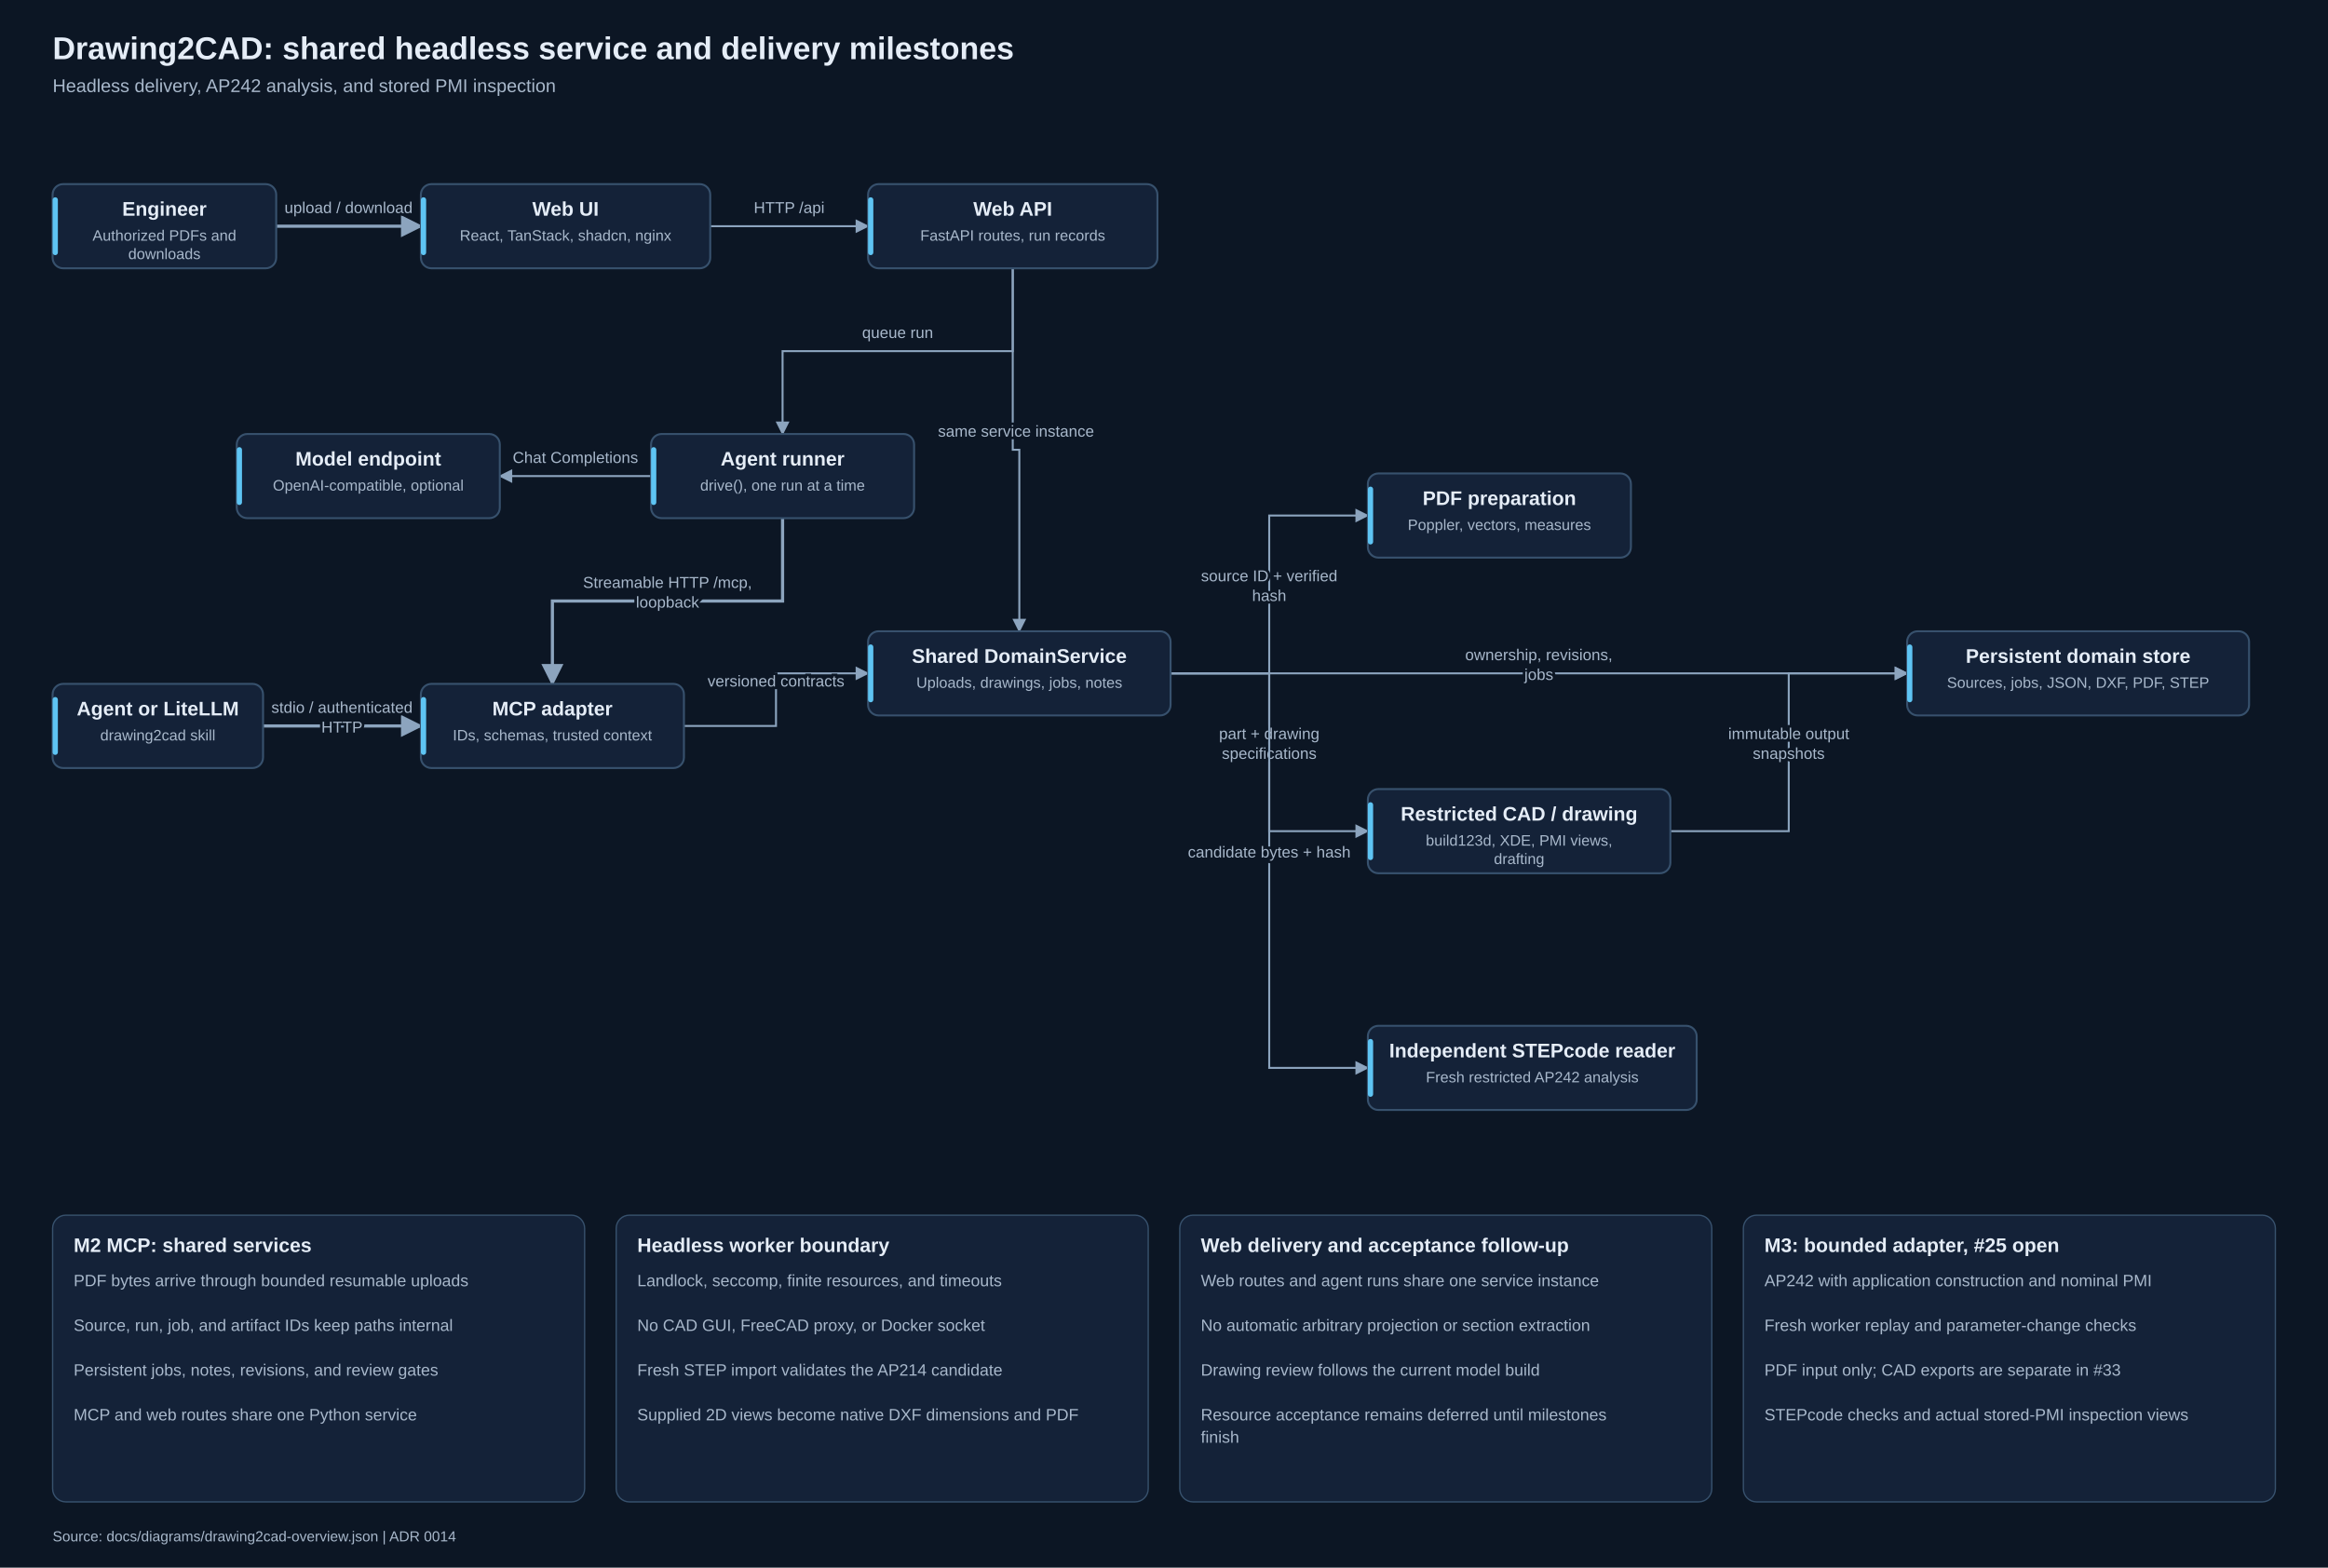
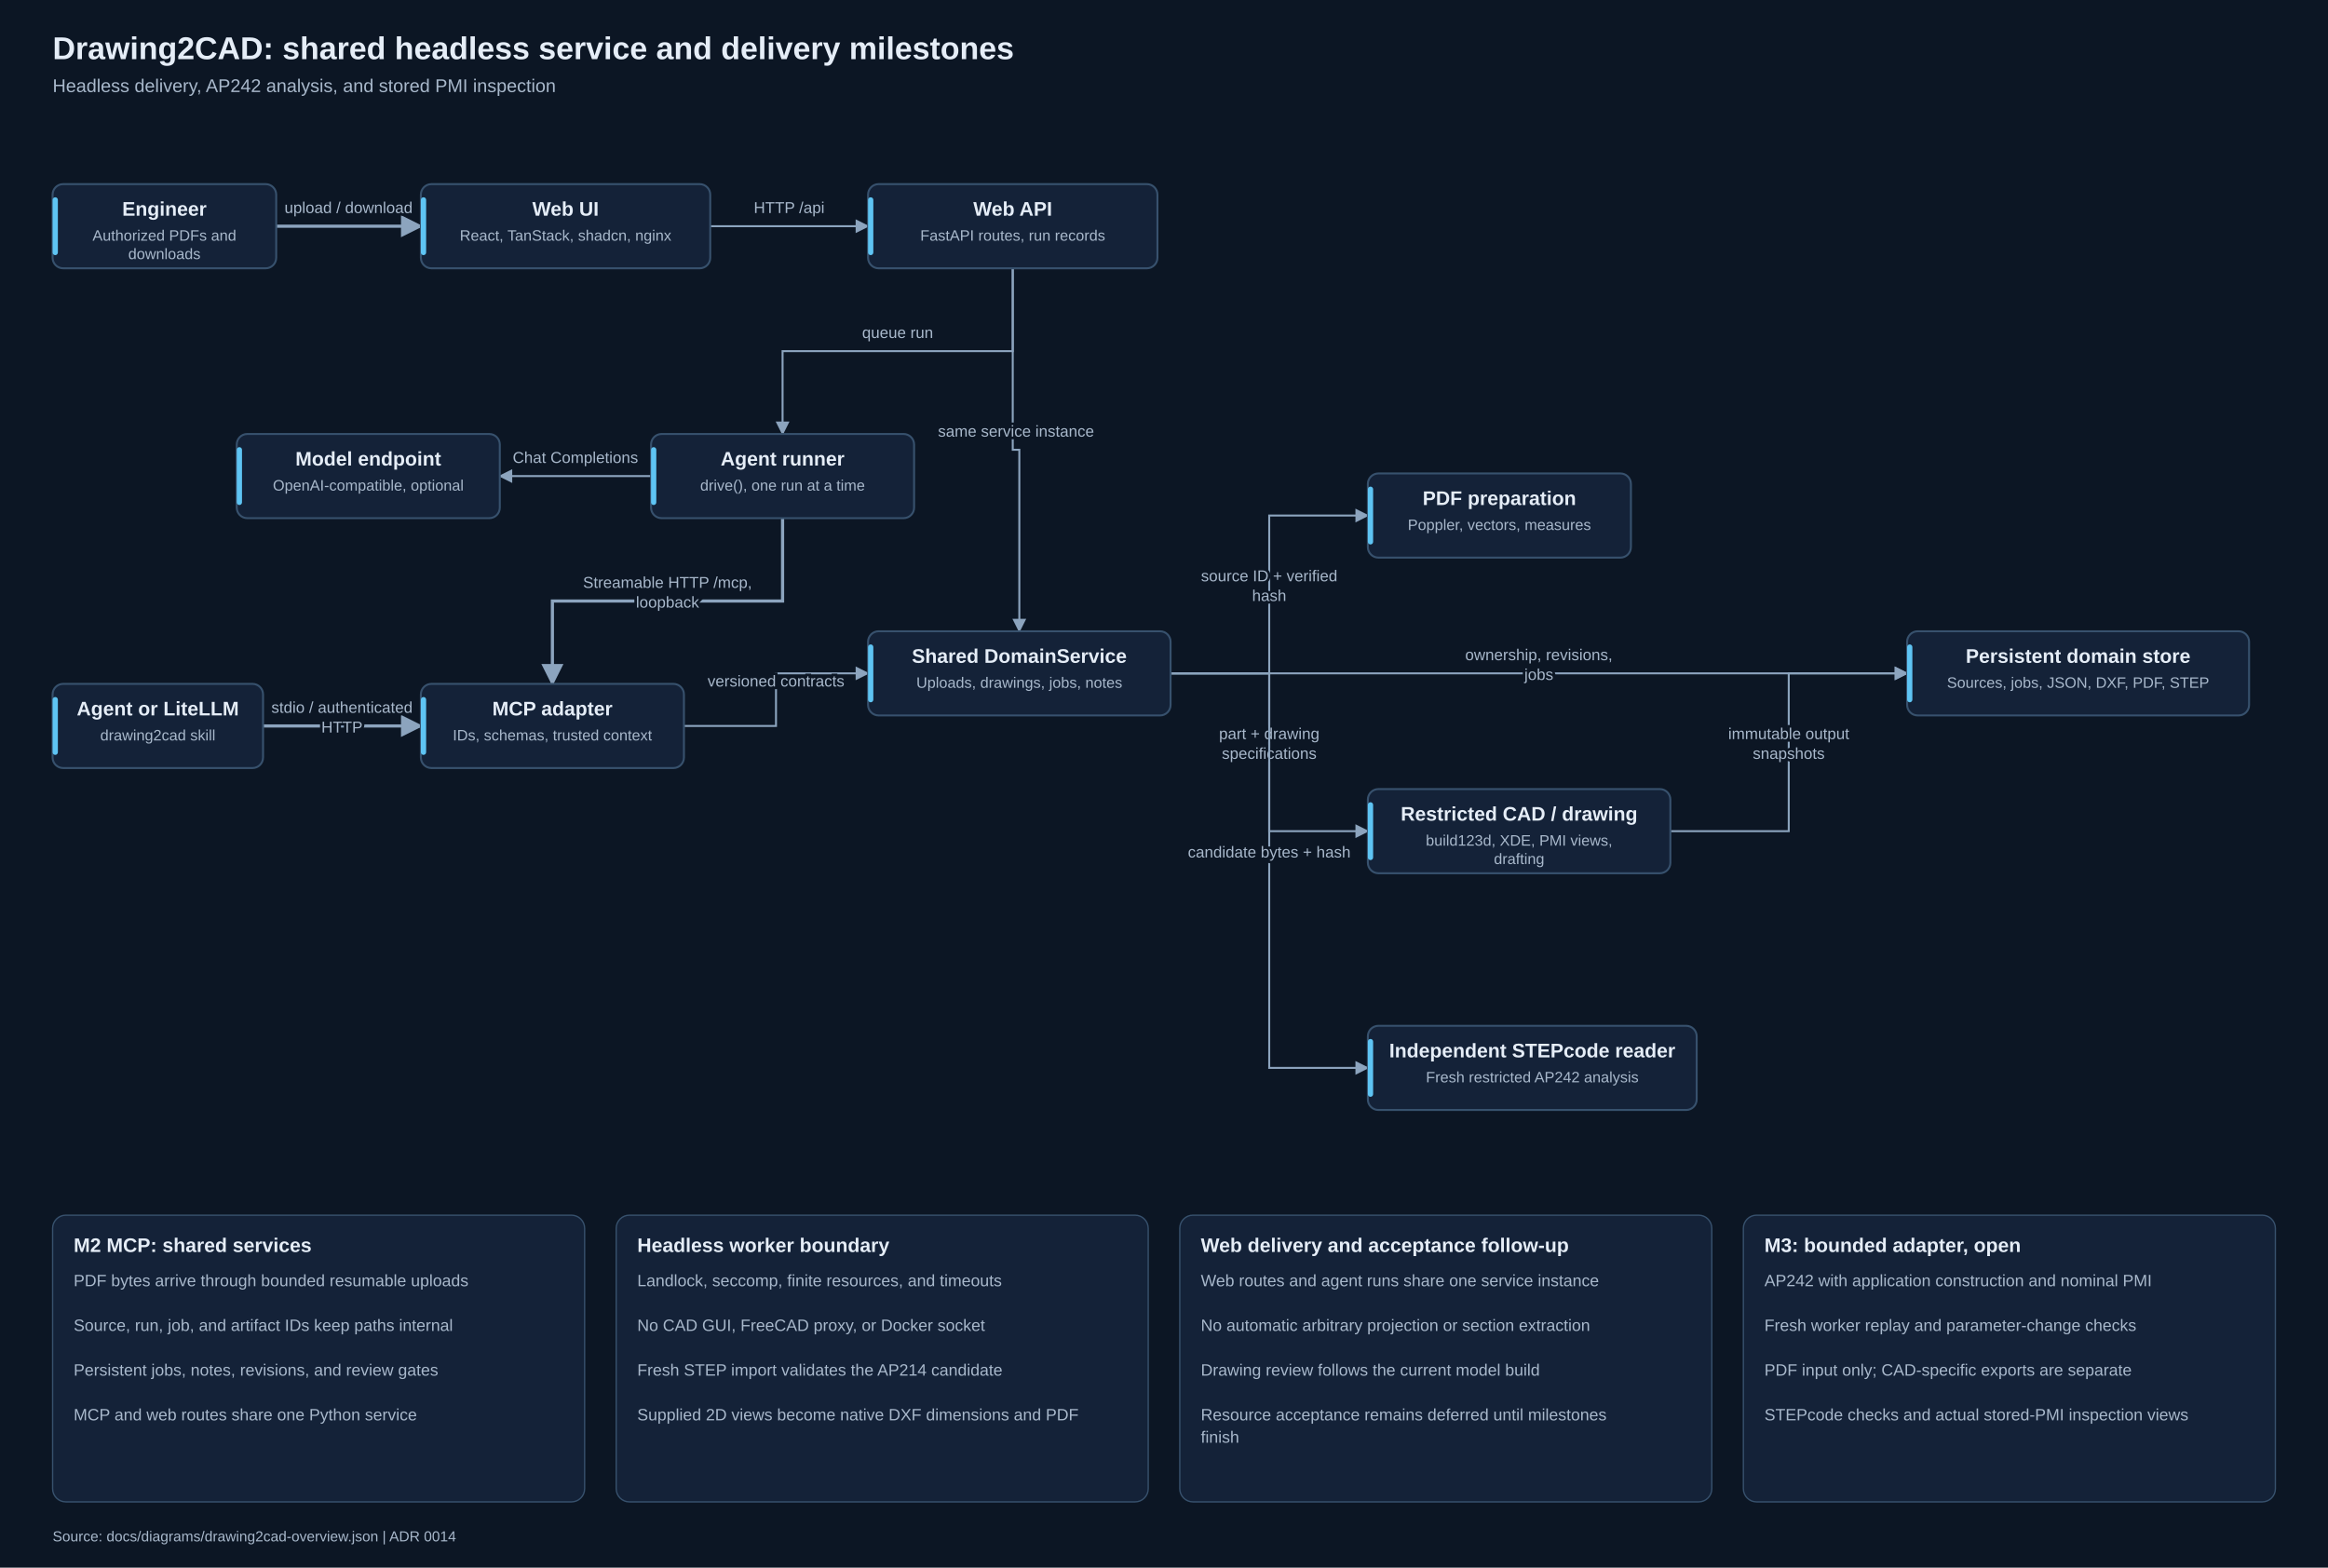
<svg xmlns="http://www.w3.org/2000/svg" viewBox="0 0 1770 1192" role="img" aria-labelledby="title desc">
  <rect width="1770" height="1192" fill="#0c1624" />
  <g font-family="Arial, Helvetica, sans-serif">
    <defs>
      <marker id="arrow" viewBox="0 0 10 10" refX="9" refY="5" markerWidth="7" markerHeight="7" orient="auto-start-reverse">
        <path d="M 0 0 L 10 5 L 0 10 z" fill="#8ca4be" />
      </marker>
    </defs>
    <text x="40" y="45" font-size="24" fill="#e5edf7" font-weight="700" text-anchor="start">Drawing2CAD: shared headless service and delivery milestones</text>
    <text x="40" y="70" font-size="14" fill="#a8b8cb" font-weight="400" text-anchor="start">Headless delivery, AP242 analysis, and stored PMI inspection</text>
    <path d="M210,172 H265 V172 H320" fill="none" stroke="#8ca4be" stroke-width="2.4" marker-end="url(#arrow)" />
    <text x="265" y="162" text-anchor="middle" font-size="12" fill="#a8b8cb" stroke="#0c1624" stroke-width="4" paint-order="stroke">upload / download</text>
    <path d="M540,172 H600 V172 H660" fill="none" stroke="#8ca4be" stroke-width="1.5" marker-end="url(#arrow)" />
    <text x="600" y="162" text-anchor="middle" font-size="12" fill="#a8b8cb" stroke="#0c1624" stroke-width="4" paint-order="stroke">HTTP /api</text>
    <path d="M770,204 V342 H775 V480" fill="none" stroke="#8ca4be" stroke-width="1.5" marker-end="url(#arrow)" />
    <text x="772.5" y="332" text-anchor="middle" font-size="12" fill="#a8b8cb" stroke="#0c1624" stroke-width="4" paint-order="stroke">same service instance</text>
    <path d="M770,204 V267 H595 V330" fill="none" stroke="#8ca4be" stroke-width="1.5" marker-end="url(#arrow)" />
    <text x="682.5" y="257" text-anchor="middle" font-size="12" fill="#a8b8cb" stroke="#0c1624" stroke-width="4" paint-order="stroke">queue run</text>
    <path d="M495,362 H437.5 V362 H380" fill="none" stroke="#8ca4be" stroke-width="1.5" marker-end="url(#arrow)" />
    <text x="437.5" y="352" text-anchor="middle" font-size="12" fill="#a8b8cb" stroke="#0c1624" stroke-width="4" paint-order="stroke">Chat Completions</text>
    <path d="M595,394 V457 H420 V520" fill="none" stroke="#8ca4be" stroke-width="2.4" marker-end="url(#arrow)" />
    <text x="507.5" y="447" text-anchor="middle" font-size="12" fill="#a8b8cb" stroke="#0c1624" stroke-width="4" paint-order="stroke">Streamable HTTP /mcp,</text>
    <text x="507.5" y="462" text-anchor="middle" font-size="12" fill="#a8b8cb" stroke="#0c1624" stroke-width="4" paint-order="stroke">loopback</text>
    <path d="M200,552 H260 V552 H320" fill="none" stroke="#8ca4be" stroke-width="2.4" marker-end="url(#arrow)" />
    <text x="260" y="542" text-anchor="middle" font-size="12" fill="#a8b8cb" stroke="#0c1624" stroke-width="4" paint-order="stroke">stdio / authenticated</text>
    <text x="260" y="557" text-anchor="middle" font-size="12" fill="#a8b8cb" stroke="#0c1624" stroke-width="4" paint-order="stroke">HTTP</text>
    <path d="M520,552 H590 V512 H660" fill="none" stroke="#8ca4be" stroke-width="1.5" marker-end="url(#arrow)" />
    <text x="590" y="522" text-anchor="middle" font-size="12" fill="#a8b8cb" stroke="#0c1624" stroke-width="4" paint-order="stroke">versioned contracts</text>
    <path d="M890,512 H965 V392 H1040" fill="none" stroke="#8ca4be" stroke-width="1.5" marker-end="url(#arrow)" />
    <text x="965" y="442" text-anchor="middle" font-size="12" fill="#a8b8cb" stroke="#0c1624" stroke-width="4" paint-order="stroke">source ID + verified</text>
    <text x="965" y="457" text-anchor="middle" font-size="12" fill="#a8b8cb" stroke="#0c1624" stroke-width="4" paint-order="stroke">hash</text>
    <path d="M890,512 H965 V632 H1040" fill="none" stroke="#8ca4be" stroke-width="1.5" marker-end="url(#arrow)" />
    <text x="965" y="562" text-anchor="middle" font-size="12" fill="#a8b8cb" stroke="#0c1624" stroke-width="4" paint-order="stroke">part + drawing</text>
    <text x="965" y="577" text-anchor="middle" font-size="12" fill="#a8b8cb" stroke="#0c1624" stroke-width="4" paint-order="stroke">specifications</text>
    <path d="M890,512 H965 V812 H1040" fill="none" stroke="#8ca4be" stroke-width="1.5" marker-end="url(#arrow)" />
    <text x="965" y="652" text-anchor="middle" font-size="12" fill="#a8b8cb" stroke="#0c1624" stroke-width="4" paint-order="stroke">candidate bytes + hash</text>
    <path d="M890,512 H1170 V512 H1450" fill="none" stroke="#8ca4be" stroke-width="1.5" marker-end="url(#arrow)" />
    <text x="1170" y="502" text-anchor="middle" font-size="12" fill="#a8b8cb" stroke="#0c1624" stroke-width="4" paint-order="stroke">ownership, revisions,</text>
    <text x="1170" y="517" text-anchor="middle" font-size="12" fill="#a8b8cb" stroke="#0c1624" stroke-width="4" paint-order="stroke">jobs</text>
    <path d="M1270,632 H1360 V512 H1450" fill="none" stroke="#8ca4be" stroke-width="1.5" marker-end="url(#arrow)" />
    <text x="1360" y="562" text-anchor="middle" font-size="12" fill="#a8b8cb" stroke="#0c1624" stroke-width="4" paint-order="stroke">immutable output</text>
    <text x="1360" y="577" text-anchor="middle" font-size="12" fill="#a8b8cb" stroke="#0c1624" stroke-width="4" paint-order="stroke">snapshots</text>
    <g id="engineer">
      <rect x="40" y="140" width="170" height="64" rx="8" fill="#142238" stroke="#37516d" stroke-width="1.5" />
      <rect x="40" y="150" width="4" height="44" rx="2" fill="#5ec4f3" />
      <text x="125" y="164" font-size="15" fill="#e5edf7" font-weight="700" text-anchor="middle">Engineer</text>
      <text x="125" y="183" font-size="11.5" fill="#a8b8cb" font-weight="400" text-anchor="middle">Authorized PDFs and</text>
      <text x="125" y="197" font-size="11.5" fill="#a8b8cb" font-weight="400" text-anchor="middle">downloads</text>
    </g>
    <g id="webui">
      <rect x="320" y="140" width="220" height="64" rx="8" fill="#142238" stroke="#37516d" stroke-width="1.5" />
      <rect x="320" y="150" width="4" height="44" rx="2" fill="#5ec4f3" />
      <text x="430" y="164" font-size="15" fill="#e5edf7" font-weight="700" text-anchor="middle">Web UI</text>
      <text x="430" y="183" font-size="11.5" fill="#a8b8cb" font-weight="400" text-anchor="middle">React, TanStack, shadcn, nginx</text>
    </g>
    <g id="demoapi">
      <rect x="660" y="140" width="220" height="64" rx="8" fill="#142238" stroke="#37516d" stroke-width="1.5" />
      <rect x="660" y="150" width="4" height="44" rx="2" fill="#5ec4f3" />
      <text x="770" y="164" font-size="15" fill="#e5edf7" font-weight="700" text-anchor="middle">Web API</text>
      <text x="770" y="183" font-size="11.5" fill="#a8b8cb" font-weight="400" text-anchor="middle">FastAPI routes, run records</text>
    </g>
    <g id="demotools">
      <rect x="660" y="480" width="230" height="64" rx="8" fill="#142238" stroke="#37516d" stroke-width="1.5" />
      <rect x="660" y="490" width="4" height="44" rx="2" fill="#5ec4f3" />
      <text x="775" y="504" font-size="15" fill="#e5edf7" font-weight="700" text-anchor="middle">Shared DomainService</text>
      <text x="775" y="523" font-size="11.5" fill="#a8b8cb" font-weight="400" text-anchor="middle">Uploads, drawings, jobs, notes</text>
    </g>
    <g id="model">
      <rect x="180" y="330" width="200" height="64" rx="8" fill="#142238" stroke="#37516d" stroke-width="1.5" />
      <rect x="180" y="340" width="4" height="44" rx="2" fill="#5ec4f3" />
      <text x="280" y="354" font-size="15" fill="#e5edf7" font-weight="700" text-anchor="middle">Model endpoint</text>
      <text x="280" y="373" font-size="11.5" fill="#a8b8cb" font-weight="400" text-anchor="middle">OpenAI-compatible, optional</text>
    </g>
    <g id="runner">
      <rect x="495" y="330" width="200" height="64" rx="8" fill="#142238" stroke="#37516d" stroke-width="1.5" />
      <rect x="495" y="340" width="4" height="44" rx="2" fill="#5ec4f3" />
      <text x="595" y="354" font-size="15" fill="#e5edf7" font-weight="700" text-anchor="middle">Agent runner</text>
      <text x="595" y="373" font-size="11.5" fill="#a8b8cb" font-weight="400" text-anchor="middle">drive(), one run at a time</text>
    </g>
    <g id="agent">
      <rect x="40" y="520" width="160" height="64" rx="8" fill="#142238" stroke="#37516d" stroke-width="1.5" />
      <rect x="40" y="530" width="4" height="44" rx="2" fill="#5ec4f3" />
      <text x="120" y="544" font-size="15" fill="#e5edf7" font-weight="700" text-anchor="middle">Agent or LiteLLM</text>
      <text x="120" y="563" font-size="11.5" fill="#a8b8cb" font-weight="400" text-anchor="middle">drawing2cad skill</text>
    </g>
    <g id="mcp">
      <rect x="320" y="520" width="200" height="64" rx="8" fill="#142238" stroke="#37516d" stroke-width="1.5" />
      <rect x="320" y="530" width="4" height="44" rx="2" fill="#5ec4f3" />
      <text x="420" y="544" font-size="15" fill="#e5edf7" font-weight="700" text-anchor="middle">MCP adapter</text>
      <text x="420" y="563" font-size="11.5" fill="#a8b8cb" font-weight="400" text-anchor="middle">IDs, schemas, trusted context</text>
    </g>
    <g id="pdf">
      <rect x="1040" y="360" width="200" height="64" rx="8" fill="#142238" stroke="#37516d" stroke-width="1.5" />
      <rect x="1040" y="370" width="4" height="44" rx="2" fill="#5ec4f3" />
      <text x="1140" y="384" font-size="15" fill="#e5edf7" font-weight="700" text-anchor="middle">PDF preparation</text>
      <text x="1140" y="403" font-size="11.5" fill="#a8b8cb" font-weight="400" text-anchor="middle">Poppler, vectors, measures</text>
    </g>
    <g id="worker">
      <rect x="1040" y="600" width="230" height="64" rx="8" fill="#142238" stroke="#37516d" stroke-width="1.5" />
      <rect x="1040" y="610" width="4" height="44" rx="2" fill="#5ec4f3" />
      <text x="1155" y="624" font-size="15" fill="#e5edf7" font-weight="700" text-anchor="middle">Restricted CAD / drawing</text>
      <text x="1155" y="643" font-size="11.5" fill="#a8b8cb" font-weight="400" text-anchor="middle">build123d, XDE, PMI views,</text>
      <text x="1155" y="657" font-size="11.5" fill="#a8b8cb" font-weight="400" text-anchor="middle">drafting</text>
    </g>
    <g id="analyzer">
      <rect x="1040" y="780" width="250" height="64" rx="8" fill="#142238" stroke="#37516d" stroke-width="1.5" />
      <rect x="1040" y="790" width="4" height="44" rx="2" fill="#5ec4f3" />
      <text x="1165" y="804" font-size="15" fill="#e5edf7" font-weight="700" text-anchor="middle">Independent STEPcode reader</text>
      <text x="1165" y="823" font-size="11.5" fill="#a8b8cb" font-weight="400" text-anchor="middle">Fresh restricted AP242 analysis</text>
    </g>
    <g id="artifacts">
      <rect x="1450" y="480" width="260" height="64" rx="8" fill="#142238" stroke="#37516d" stroke-width="1.5" />
      <rect x="1450" y="490" width="4" height="44" rx="2" fill="#5ec4f3" />
      <text x="1580" y="504" font-size="15" fill="#e5edf7" font-weight="700" text-anchor="middle">Persistent domain store</text>
      <text x="1580" y="523" font-size="11.5" fill="#a8b8cb" font-weight="400" text-anchor="middle">Sources, jobs, JSON, DXF, PDF, STEP</text>
    </g>
    <rect x="40" y="924" width="404.5" height="218" rx="10" fill="#142238" stroke="#37516d" />
    <text x="56" y="952" font-size="15" fill="#e5edf7" font-weight="700" text-anchor="start">M2 MCP: shared services</text>
    <text x="56" y="978" font-size="12.5" fill="#a8b8cb" font-weight="400" text-anchor="start">PDF bytes arrive through bounded resumable uploads</text>
    <text x="56" y="995" font-size="12.5" fill="#a8b8cb" font-weight="400" text-anchor="start" />
    <text x="56" y="1012" font-size="12.5" fill="#a8b8cb" font-weight="400" text-anchor="start">Source, run, job, and artifact IDs keep paths internal</text>
    <text x="56" y="1029" font-size="12.5" fill="#a8b8cb" font-weight="400" text-anchor="start" />
    <text x="56" y="1046" font-size="12.5" fill="#a8b8cb" font-weight="400" text-anchor="start">Persistent jobs, notes, revisions, and review gates</text>
    <text x="56" y="1063" font-size="12.5" fill="#a8b8cb" font-weight="400" text-anchor="start" />
    <text x="56" y="1080" font-size="12.5" fill="#a8b8cb" font-weight="400" text-anchor="start">MCP and web routes share one Python service</text>
    <text x="56" y="1097" font-size="12.5" fill="#a8b8cb" font-weight="400" text-anchor="start" />
    <rect x="468.5" y="924" width="404.5" height="218" rx="10" fill="#142238" stroke="#37516d" />
    <text x="484.5" y="952" font-size="15" fill="#e5edf7" font-weight="700" text-anchor="start">Headless worker boundary</text>
    <text x="484.5" y="978" font-size="12.5" fill="#a8b8cb" font-weight="400" text-anchor="start">Landlock, seccomp, finite resources, and timeouts</text>
    <text x="484.5" y="995" font-size="12.5" fill="#a8b8cb" font-weight="400" text-anchor="start" />
    <text x="484.5" y="1012" font-size="12.5" fill="#a8b8cb" font-weight="400" text-anchor="start">No CAD GUI, FreeCAD proxy, or Docker socket</text>
    <text x="484.5" y="1029" font-size="12.5" fill="#a8b8cb" font-weight="400" text-anchor="start" />
    <text x="484.5" y="1046" font-size="12.5" fill="#a8b8cb" font-weight="400" text-anchor="start">Fresh STEP import validates the AP214 candidate</text>
    <text x="484.5" y="1063" font-size="12.5" fill="#a8b8cb" font-weight="400" text-anchor="start" />
    <text x="484.5" y="1080" font-size="12.5" fill="#a8b8cb" font-weight="400" text-anchor="start">Supplied 2D views become native DXF dimensions and PDF</text>
    <text x="484.5" y="1097" font-size="12.5" fill="#a8b8cb" font-weight="400" text-anchor="start" />
    <rect x="897" y="924" width="404.5" height="218" rx="10" fill="#142238" stroke="#37516d" />
    <text x="913" y="952" font-size="15" fill="#e5edf7" font-weight="700" text-anchor="start">Web delivery and acceptance follow-up</text>
    <text x="913" y="978" font-size="12.5" fill="#a8b8cb" font-weight="400" text-anchor="start">Web routes and agent runs share one service instance</text>
    <text x="913" y="995" font-size="12.5" fill="#a8b8cb" font-weight="400" text-anchor="start" />
    <text x="913" y="1012" font-size="12.5" fill="#a8b8cb" font-weight="400" text-anchor="start">No automatic arbitrary projection or section extraction</text>
    <text x="913" y="1029" font-size="12.5" fill="#a8b8cb" font-weight="400" text-anchor="start" />
    <text x="913" y="1046" font-size="12.5" fill="#a8b8cb" font-weight="400" text-anchor="start">Drawing review follows the current model build</text>
    <text x="913" y="1063" font-size="12.5" fill="#a8b8cb" font-weight="400" text-anchor="start" />
    <text x="913" y="1080" font-size="12.5" fill="#a8b8cb" font-weight="400" text-anchor="start">Resource acceptance remains deferred until milestones</text>
    <text x="913" y="1097" font-size="12.5" fill="#a8b8cb" font-weight="400" text-anchor="start">finish</text>
    <text x="913" y="1114" font-size="12.5" fill="#a8b8cb" font-weight="400" text-anchor="start" />
    <rect x="1325.5" y="924" width="404.5" height="218" rx="10" fill="#142238" stroke="#37516d" />
-     <text x="1341.5" y="952" font-size="15" fill="#e5edf7" font-weight="700" text-anchor="start">M3: bounded adapter, #25 open</text>
+     <text x="1341.5" y="952" font-size="15" fill="#e5edf7" font-weight="700" text-anchor="start">M3: bounded adapter, open</text>
    <text x="1341.5" y="978" font-size="12.5" fill="#a8b8cb" font-weight="400" text-anchor="start">AP242 with application construction and nominal PMI</text>
    <text x="1341.5" y="995" font-size="12.5" fill="#a8b8cb" font-weight="400" text-anchor="start" />
    <text x="1341.5" y="1012" font-size="12.5" fill="#a8b8cb" font-weight="400" text-anchor="start">Fresh worker replay and parameter-change checks</text>
    <text x="1341.5" y="1029" font-size="12.5" fill="#a8b8cb" font-weight="400" text-anchor="start" />
-     <text x="1341.5" y="1046" font-size="12.5" fill="#a8b8cb" font-weight="400" text-anchor="start">PDF input only; CAD exports are separate in #33</text>
+     <text x="1341.5" y="1046" font-size="12.5" fill="#a8b8cb" font-weight="400" text-anchor="start">PDF input only; CAD-specific exports are separate</text>
    <text x="1341.5" y="1063" font-size="12.5" fill="#a8b8cb" font-weight="400" text-anchor="start" />
    <text x="1341.5" y="1080" font-size="12.5" fill="#a8b8cb" font-weight="400" text-anchor="start">STEPcode checks and actual stored-PMI inspection views</text>
    <text x="1341.5" y="1097" font-size="12.5" fill="#a8b8cb" font-weight="400" text-anchor="start" />
    <text x="40" y="1172" font-size="11" fill="#a8b8cb" font-weight="400" text-anchor="start">Source: docs/diagrams/drawing2cad-overview.json | ADR 0014</text>
  </g>
</svg>
